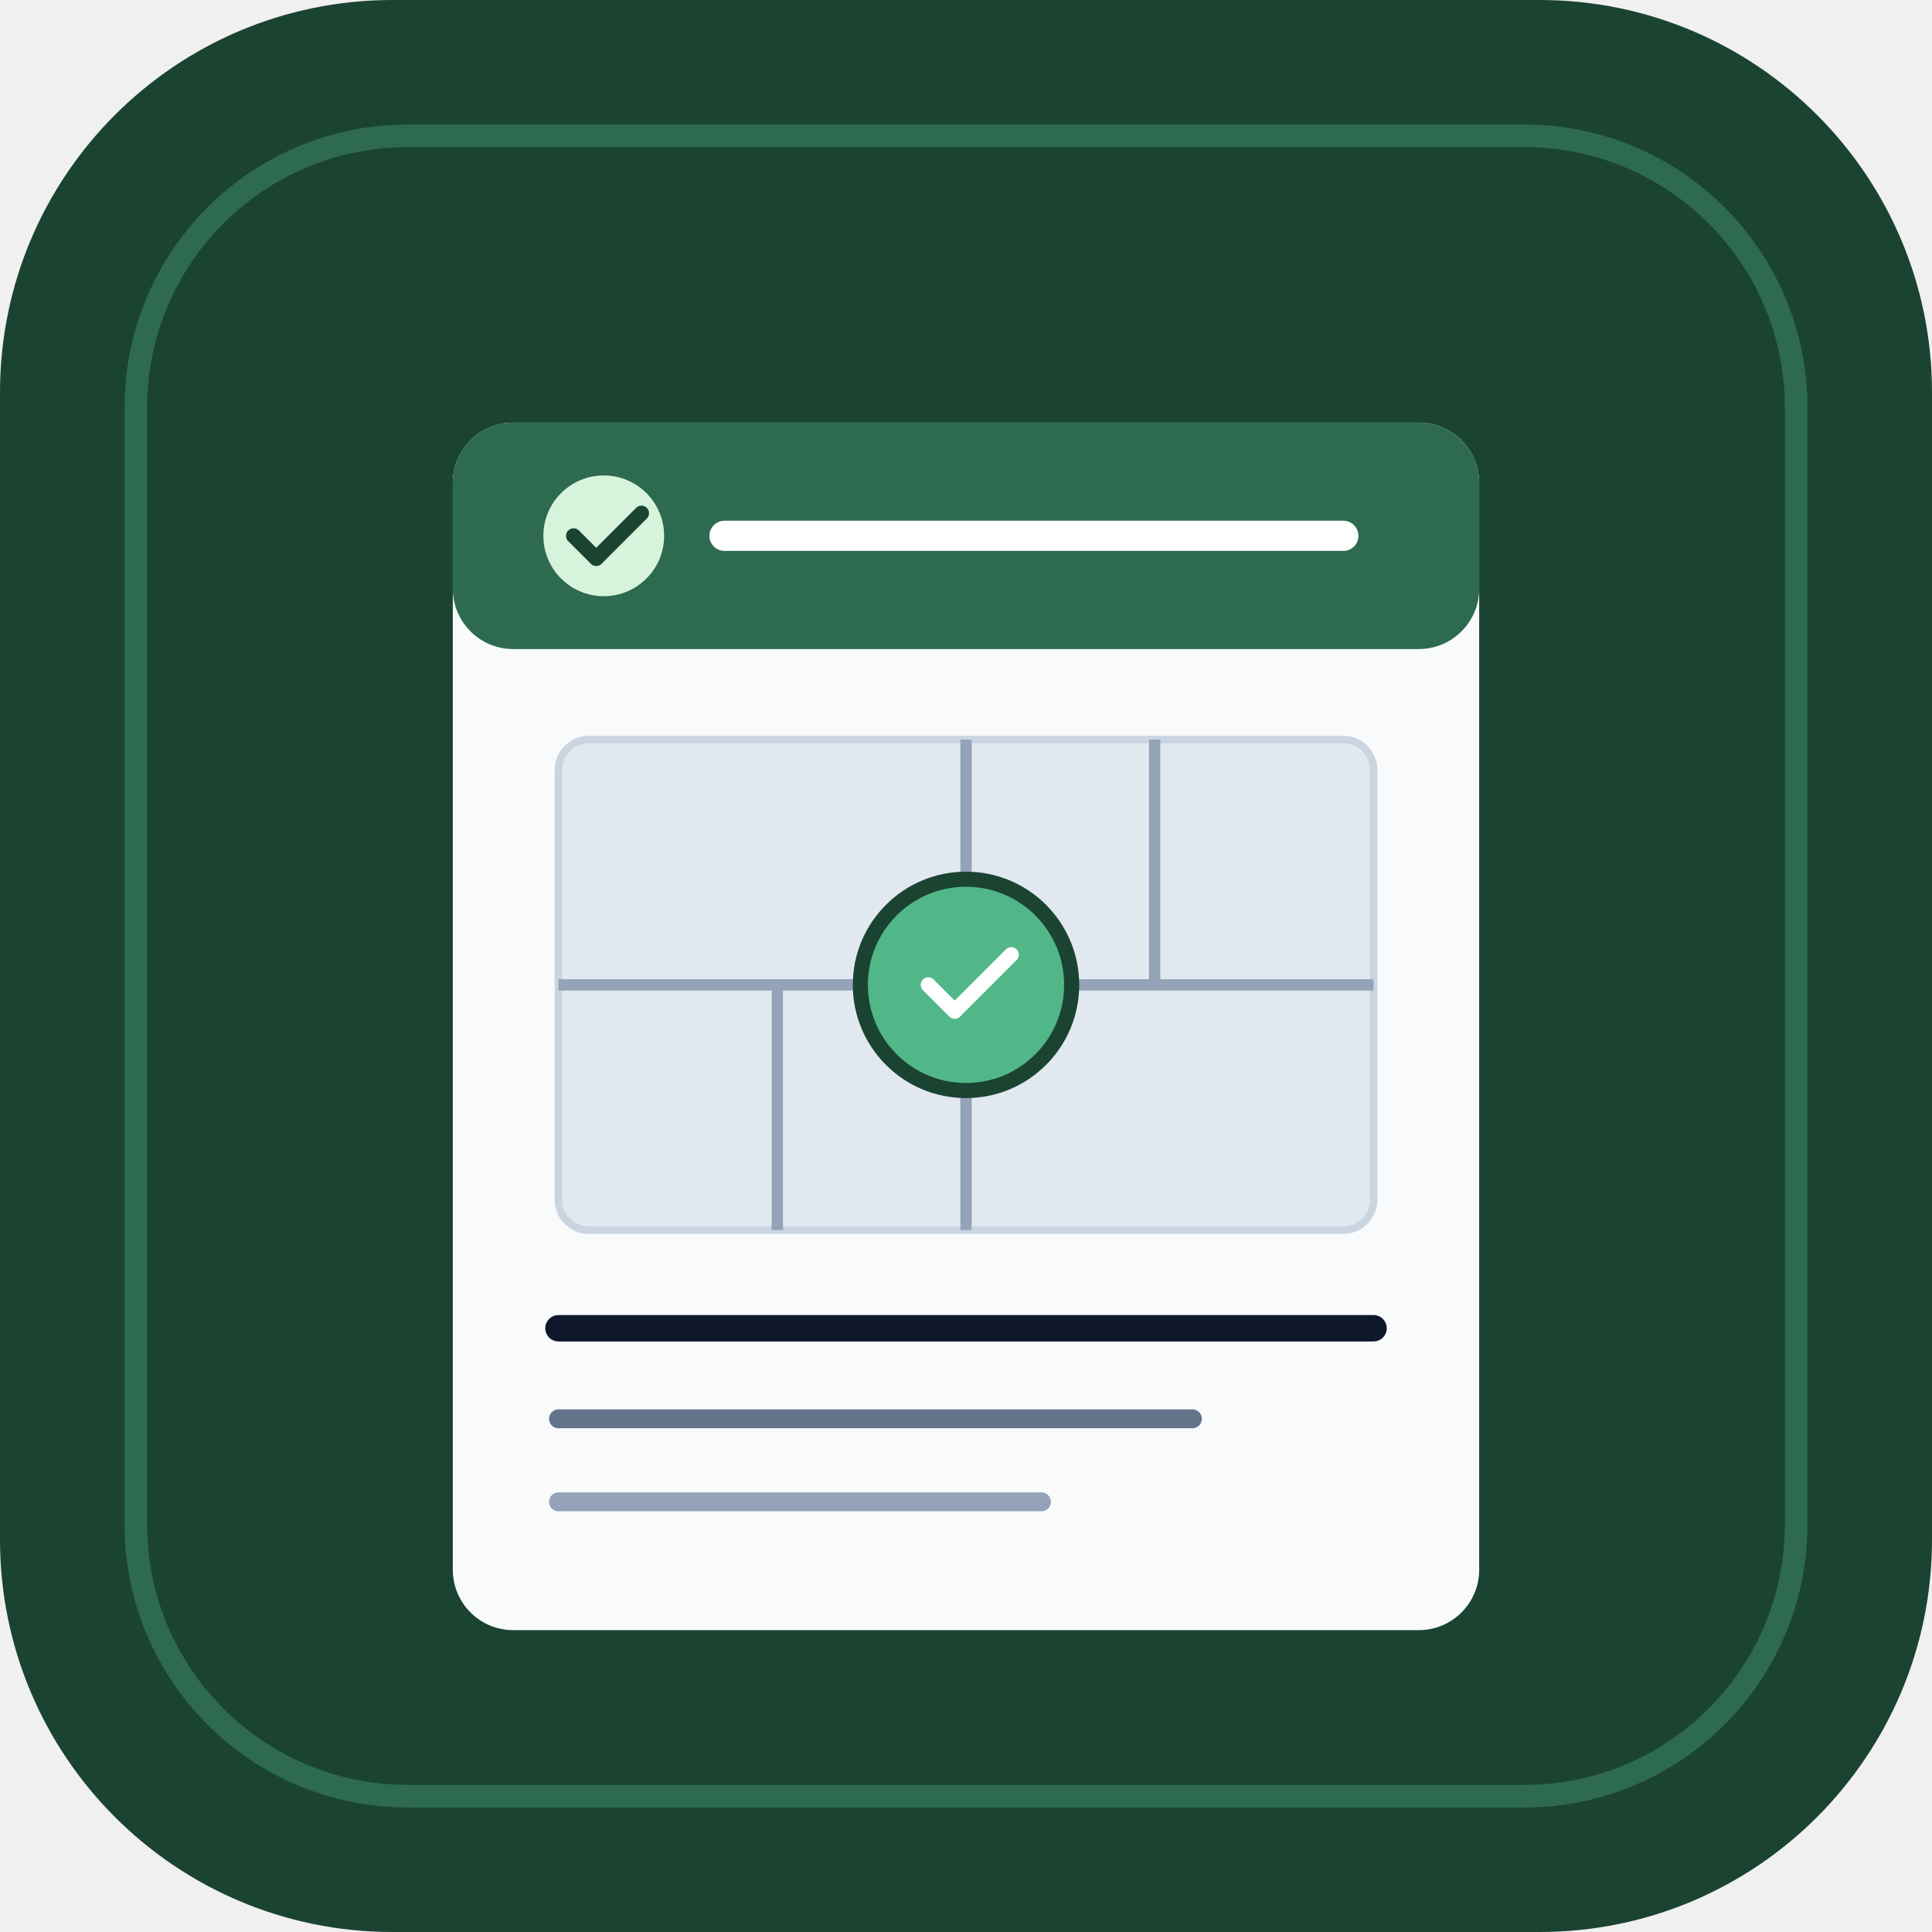
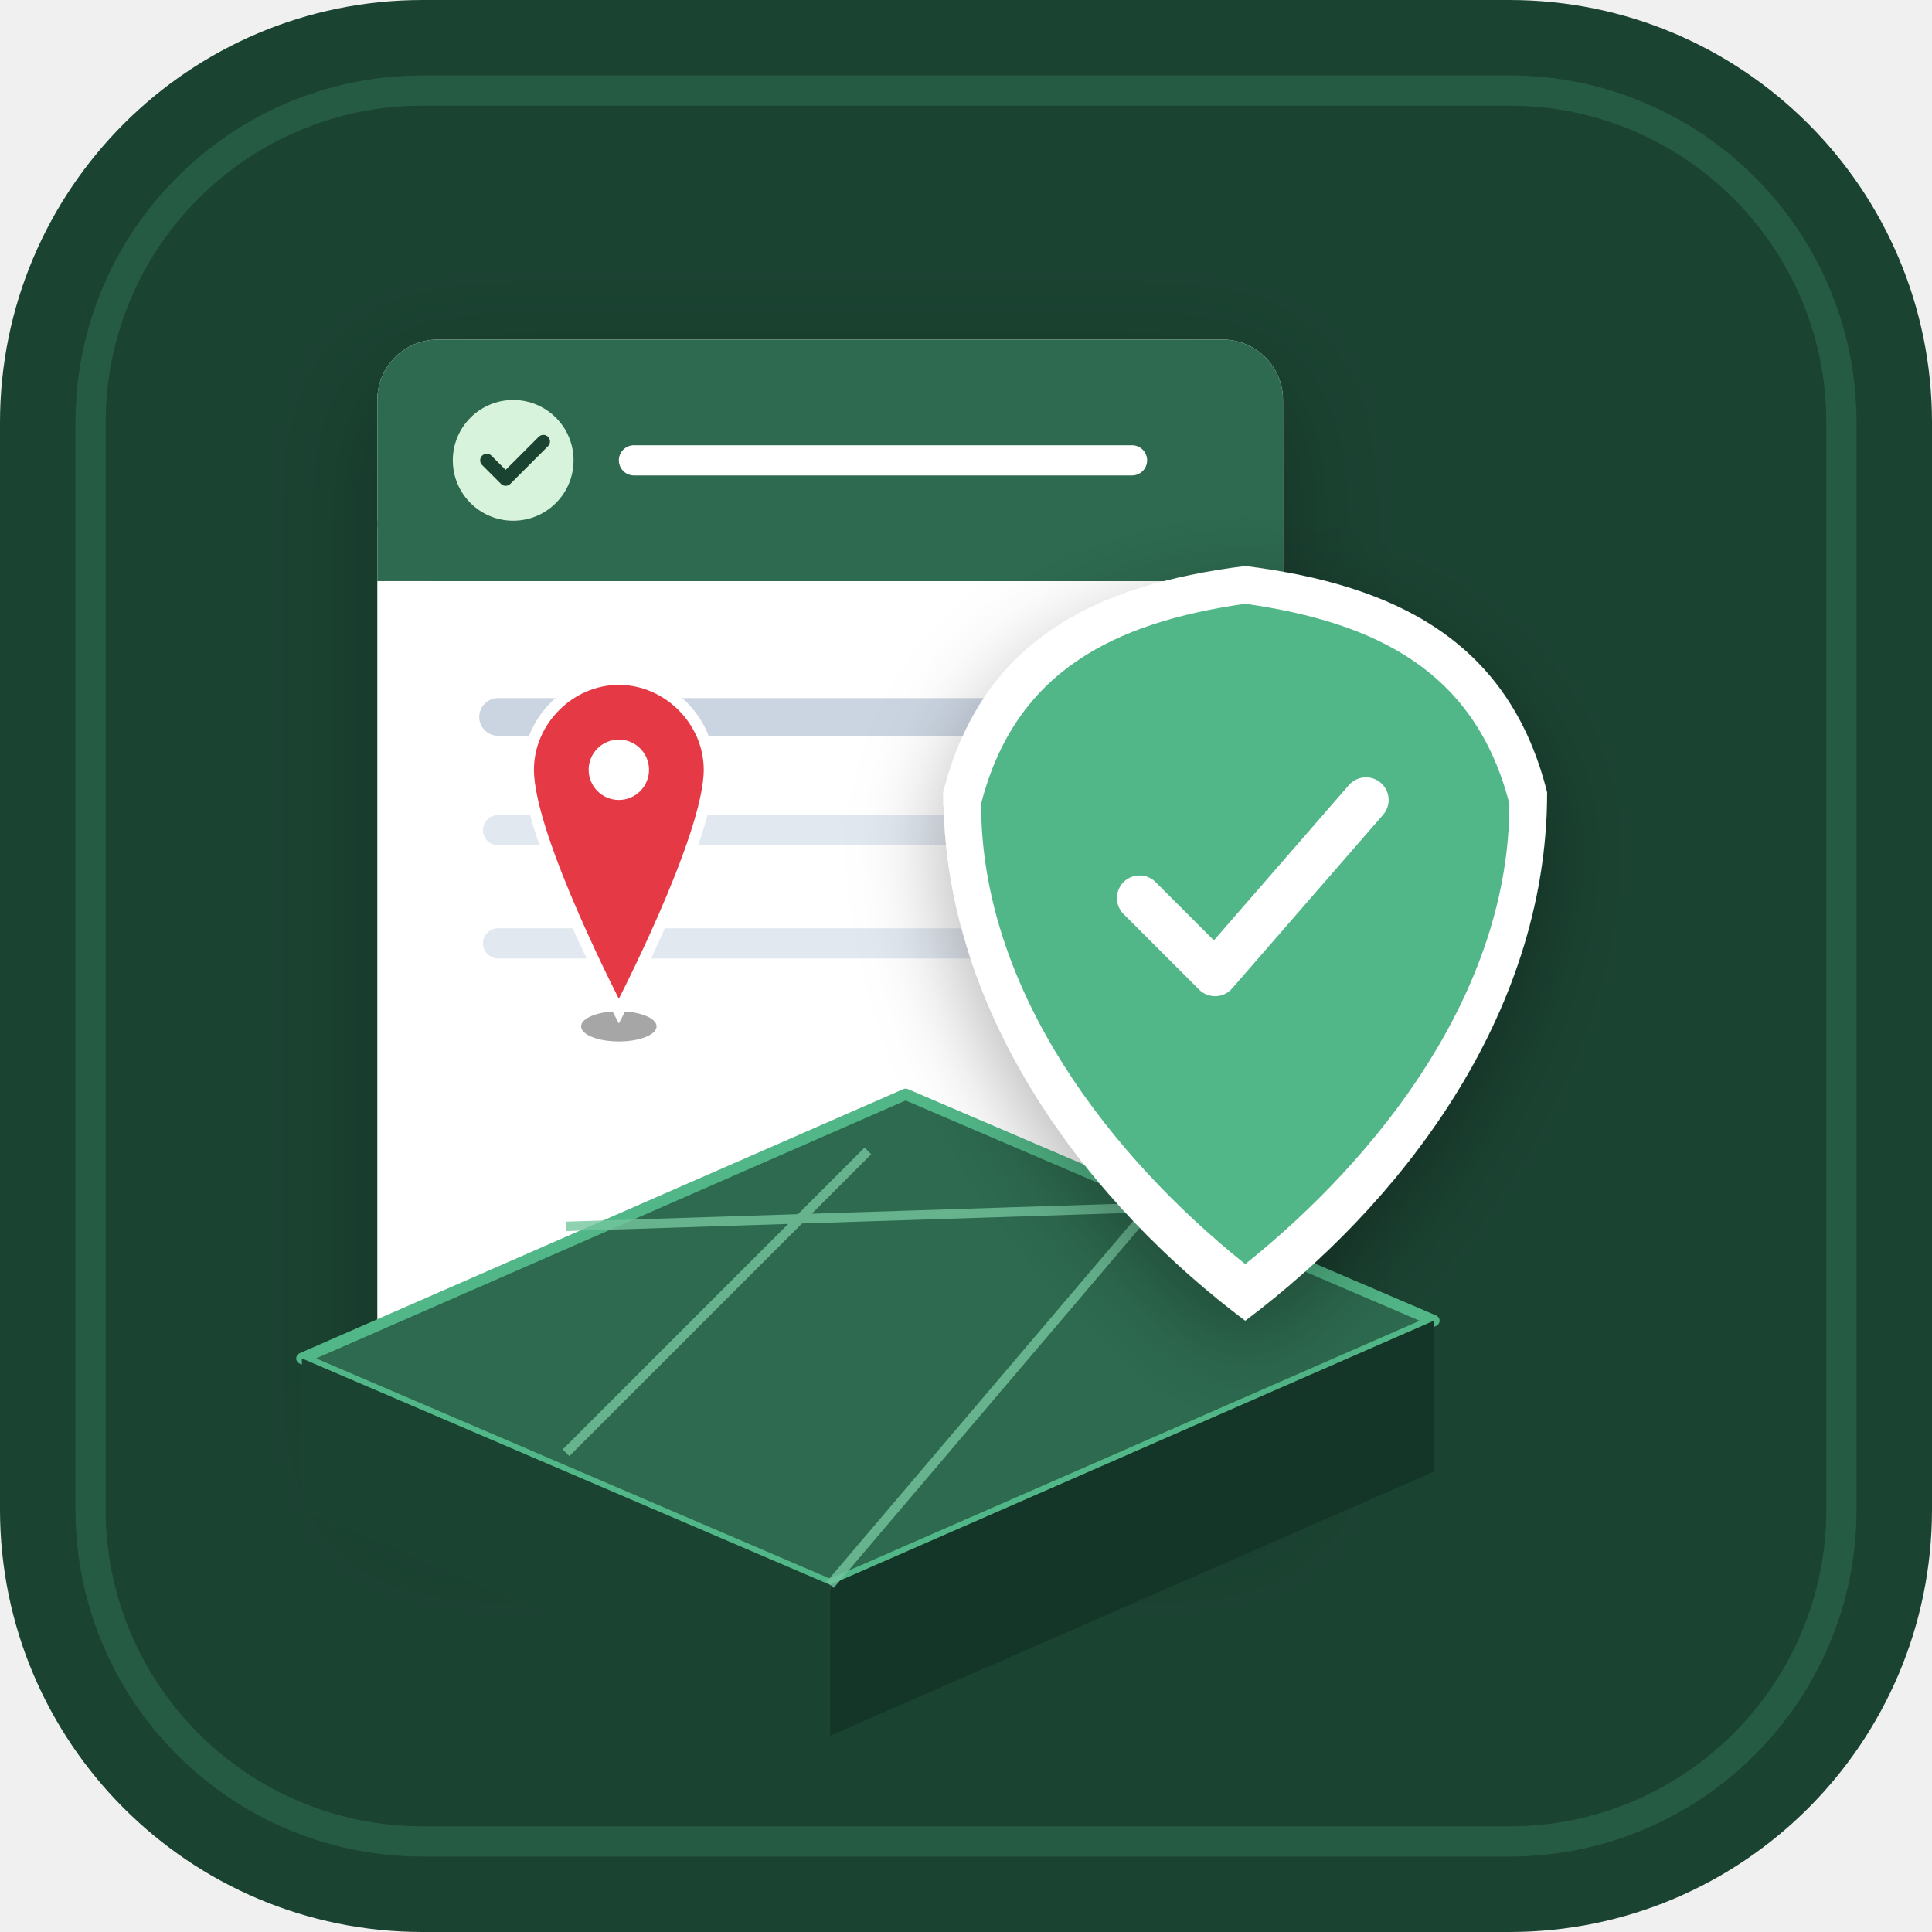
<svg xmlns="http://www.w3.org/2000/svg" viewBox="0 0 512 512" width="512" height="512">
-   <rect width="512" height="512" rx="104" fill="#1b4332" />
-   <rect x="36" y="36" width="440" height="440" rx="72" fill="none" stroke="#2d6a4f" stroke-width="6" />
-   <g transform="translate(96, 96)">
-     <rect x="24" y="16" width="272" height="320" rx="16" fill="#f8fafc" />
-     <rect x="24" y="16" width="272" height="60" rx="16" fill="#2d6a4f" />
-     <circle cx="64" cy="46" r="16" fill="#d8f3dc" />
-     <path d="M56 46l6 6 12-12" stroke="#1b4332" stroke-width="4" stroke-linecap="round" stroke-linejoin="round" fill="none" />
-     <line x1="96" y1="46" x2="260" y2="46" stroke="#ffffff" stroke-width="8" stroke-linecap="round" />
-     <rect x="52" y="100" width="216" height="130" rx="8" fill="#e2e8f0" stroke="#cbd5e1" stroke-width="2" />
-     <path d="M52 165 h216 M160 100 v130 M110 165 v65 M210 100 v65" stroke="#94a3b8" stroke-width="3" />
-     <circle cx="160" cy="165" r="28" fill="#52b788" stroke="#1b4332" stroke-width="4" />
-     <path d="M150 165l7 7 15-15" stroke="#ffffff" stroke-width="4" stroke-linecap="round" stroke-linejoin="round" fill="none" />
-     <line x1="52" y1="256" x2="268" y2="256" stroke="#0f172a" stroke-width="7" stroke-linecap="round" />
-     <line x1="52" y1="280" x2="220" y2="280" stroke="#64748b" stroke-width="5" stroke-linecap="round" />
-     <line x1="52" y1="302" x2="180" y2="302" stroke="#94a3b8" stroke-width="5" stroke-linecap="round" />
+   <rect width="512" height="512" rx="112" fill="#1b4332" />
+   <rect x="24" y="24" width="464" height="464" rx="88" fill="none" stroke="#2d6a4f" stroke-width="8" opacity="0.6" />
+   <g transform="translate(80, 70)">
+     <rect x="20" y="20" width="240" height="300" rx="16" fill="#ffffff" filter="drop-shadow(0px 10px 15px rgba(0,0,0,0.25))" />
+     <rect x="20" y="20" width="240" height="64" rx="16" fill="#2d6a4f" />
+     <rect x="20" y="68" width="240" height="16" fill="#2d6a4f" />
+     <circle cx="56" cy="52" r="16" fill="#d8f3dc" />
+     <path d="M49 52l5 5 10-10" stroke="#1b4332" stroke-width="3.5" stroke-linecap="round" stroke-linejoin="round" fill="none" />
+     <line x1="88" y1="52" x2="220" y2="52" stroke="#ffffff" stroke-width="8" stroke-linecap="round" />
+     <line x1="52" y1="120" x2="228" y2="120" stroke="#cbd5e1" stroke-width="10" stroke-linecap="round" />
+     <line x1="52" y1="150" x2="190" y2="150" stroke="#e2e8f0" stroke-width="8" stroke-linecap="round" />
+     <line x1="52" y1="180" x2="210" y2="180" stroke="#e2e8f0" stroke-width="8" stroke-linecap="round" />
+   </g>
+   <g transform="translate(60, 260)">
+     <path d="M20 100 L180 30 L320 90 L160 160 Z" fill="#2d6a4f" stroke="#52b788" stroke-width="3" stroke-linejoin="round" />
+     <path d="M20 100 L160 160 V200 L20 140 Z" fill="#1b4332" />
+     <path d="M160 160 L320 90 V130 L160 200 Z" fill="#143628" />
+     <path d="M90 65 L245 60 M170 45 L90 125 M245 60 L160 160" stroke="#74c69d" stroke-width="2.5" opacity="0.8" />
+   </g>
+   <g transform="translate(260, 140)">
+     <path d="M70 10 C110 15, 140 30, 150 70 C150 130, 110 180, 70 210 C30 180, -10 130, -10 70 C0 30, 30 15, 70 10 Z" fill="#ffffff" filter="drop-shadow(0px 8px 12px rgba(0,0,0,0.3))" />
+     <path d="M70 20 C105 25, 131 38, 140 73 C140 123, 105 167, 70 195 C35 167, 0 123, 0 73 C9 38, 35 25, 70 20 Z" fill="#52b788" />
+     <path d="M42 98 L62 118 L102 72" stroke="#ffffff" stroke-width="12" stroke-linecap="round" stroke-linejoin="round" fill="none" />
+   </g>
+   <g transform="translate(140, 180)">
+     <ellipse cx="24" cy="92" rx="10" ry="4" fill="rgba(0,0,0,0.35)" />
+     <path d="M24 0 C11 0 0 11 0 24 C0 42, 24 88, 24 88 C24 88, 48 42, 48 24 C48 11, 37 0, 24 0 Z" fill="#e63946" stroke="#ffffff" stroke-width="3" />
+     <circle cx="24" cy="24" r="8" fill="#ffffff" />
  </g>
</svg>
